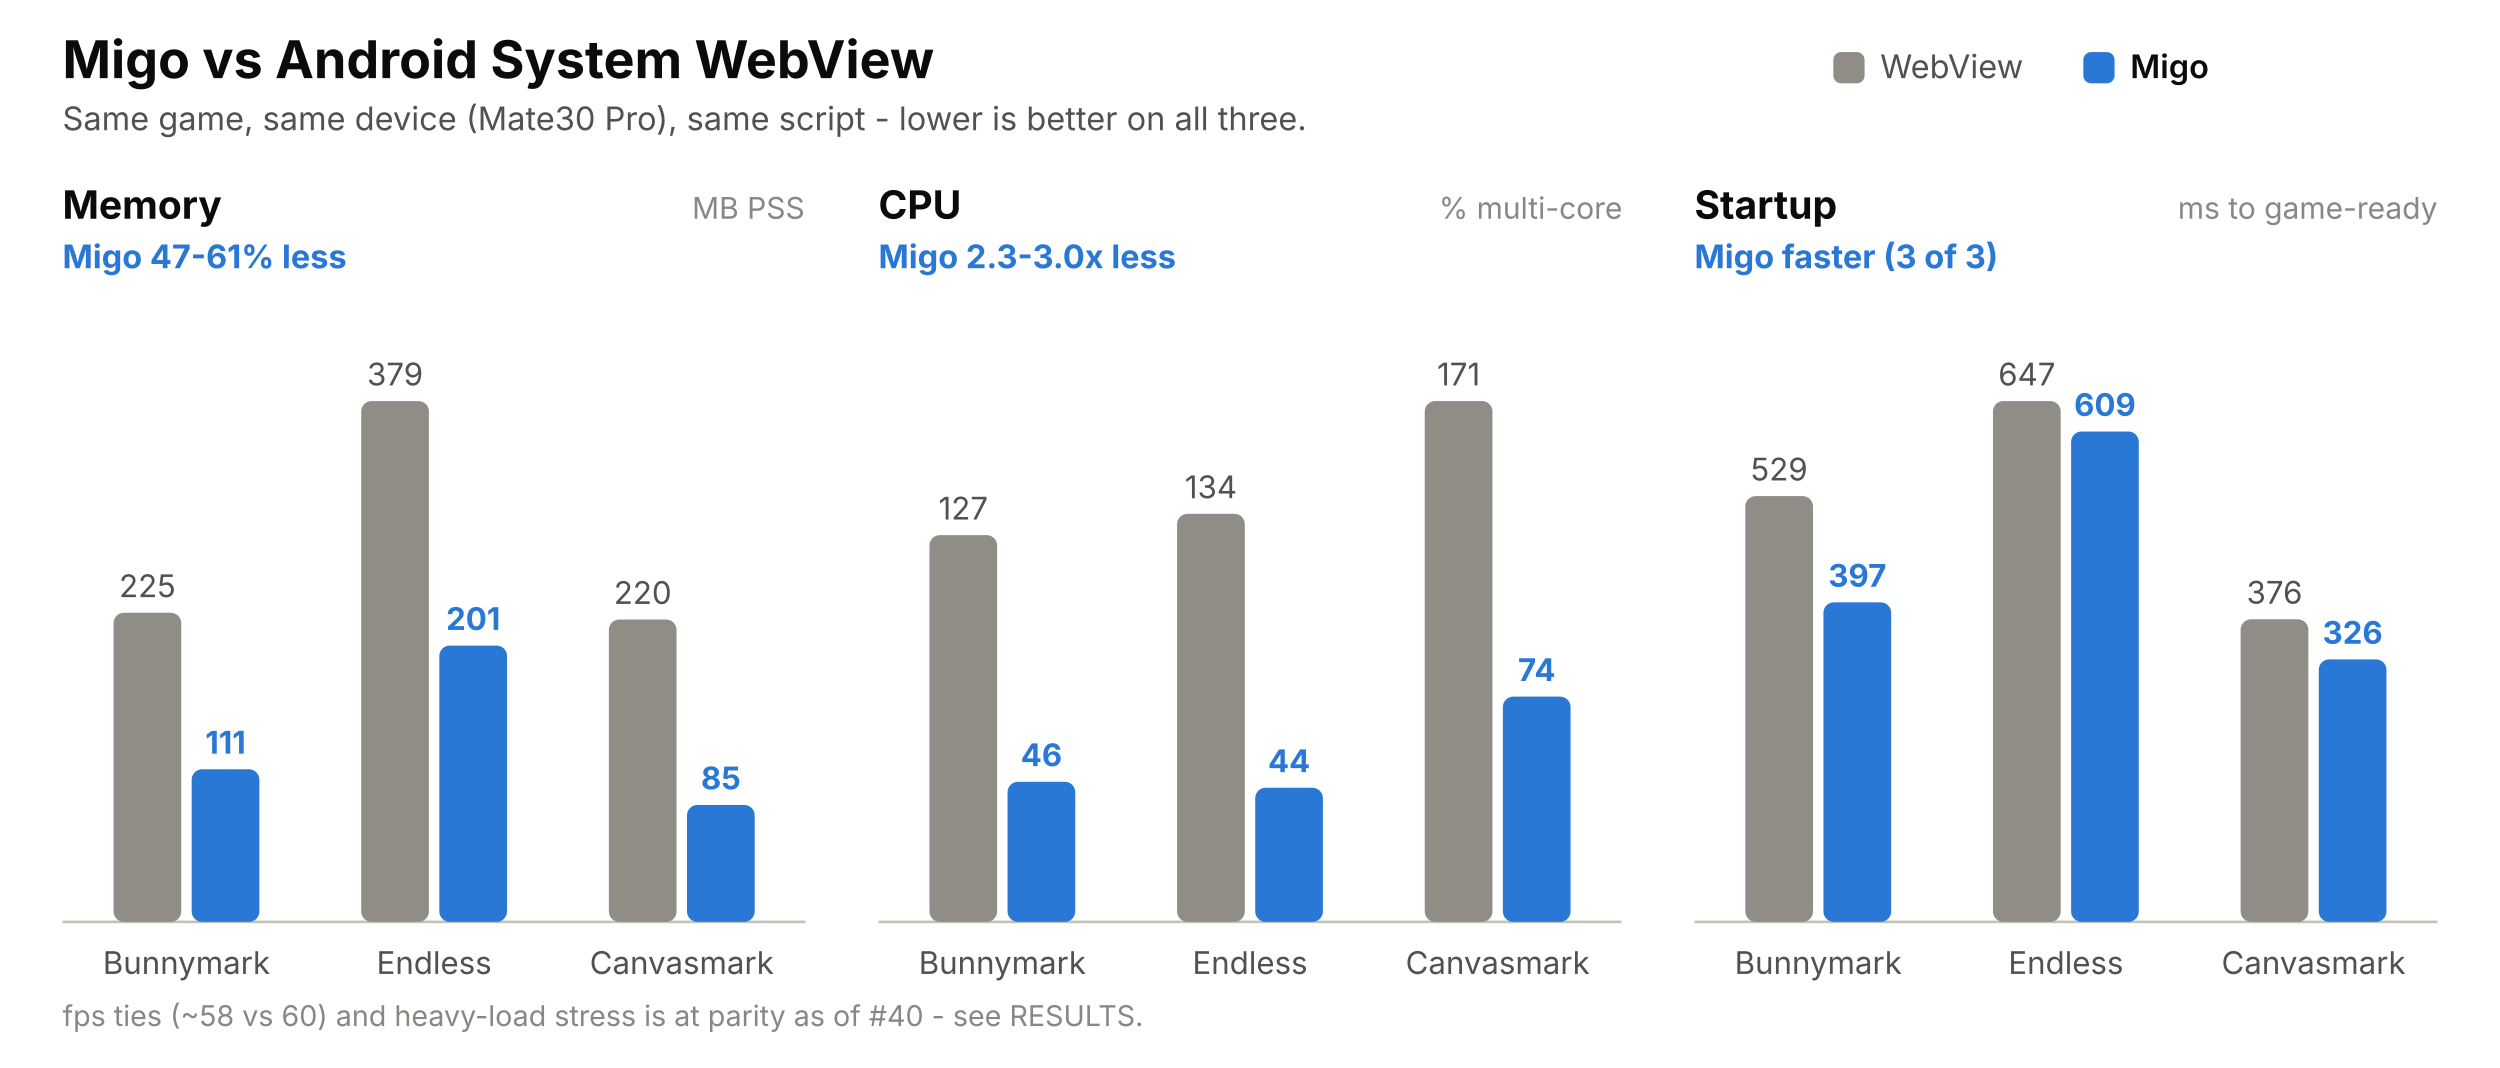
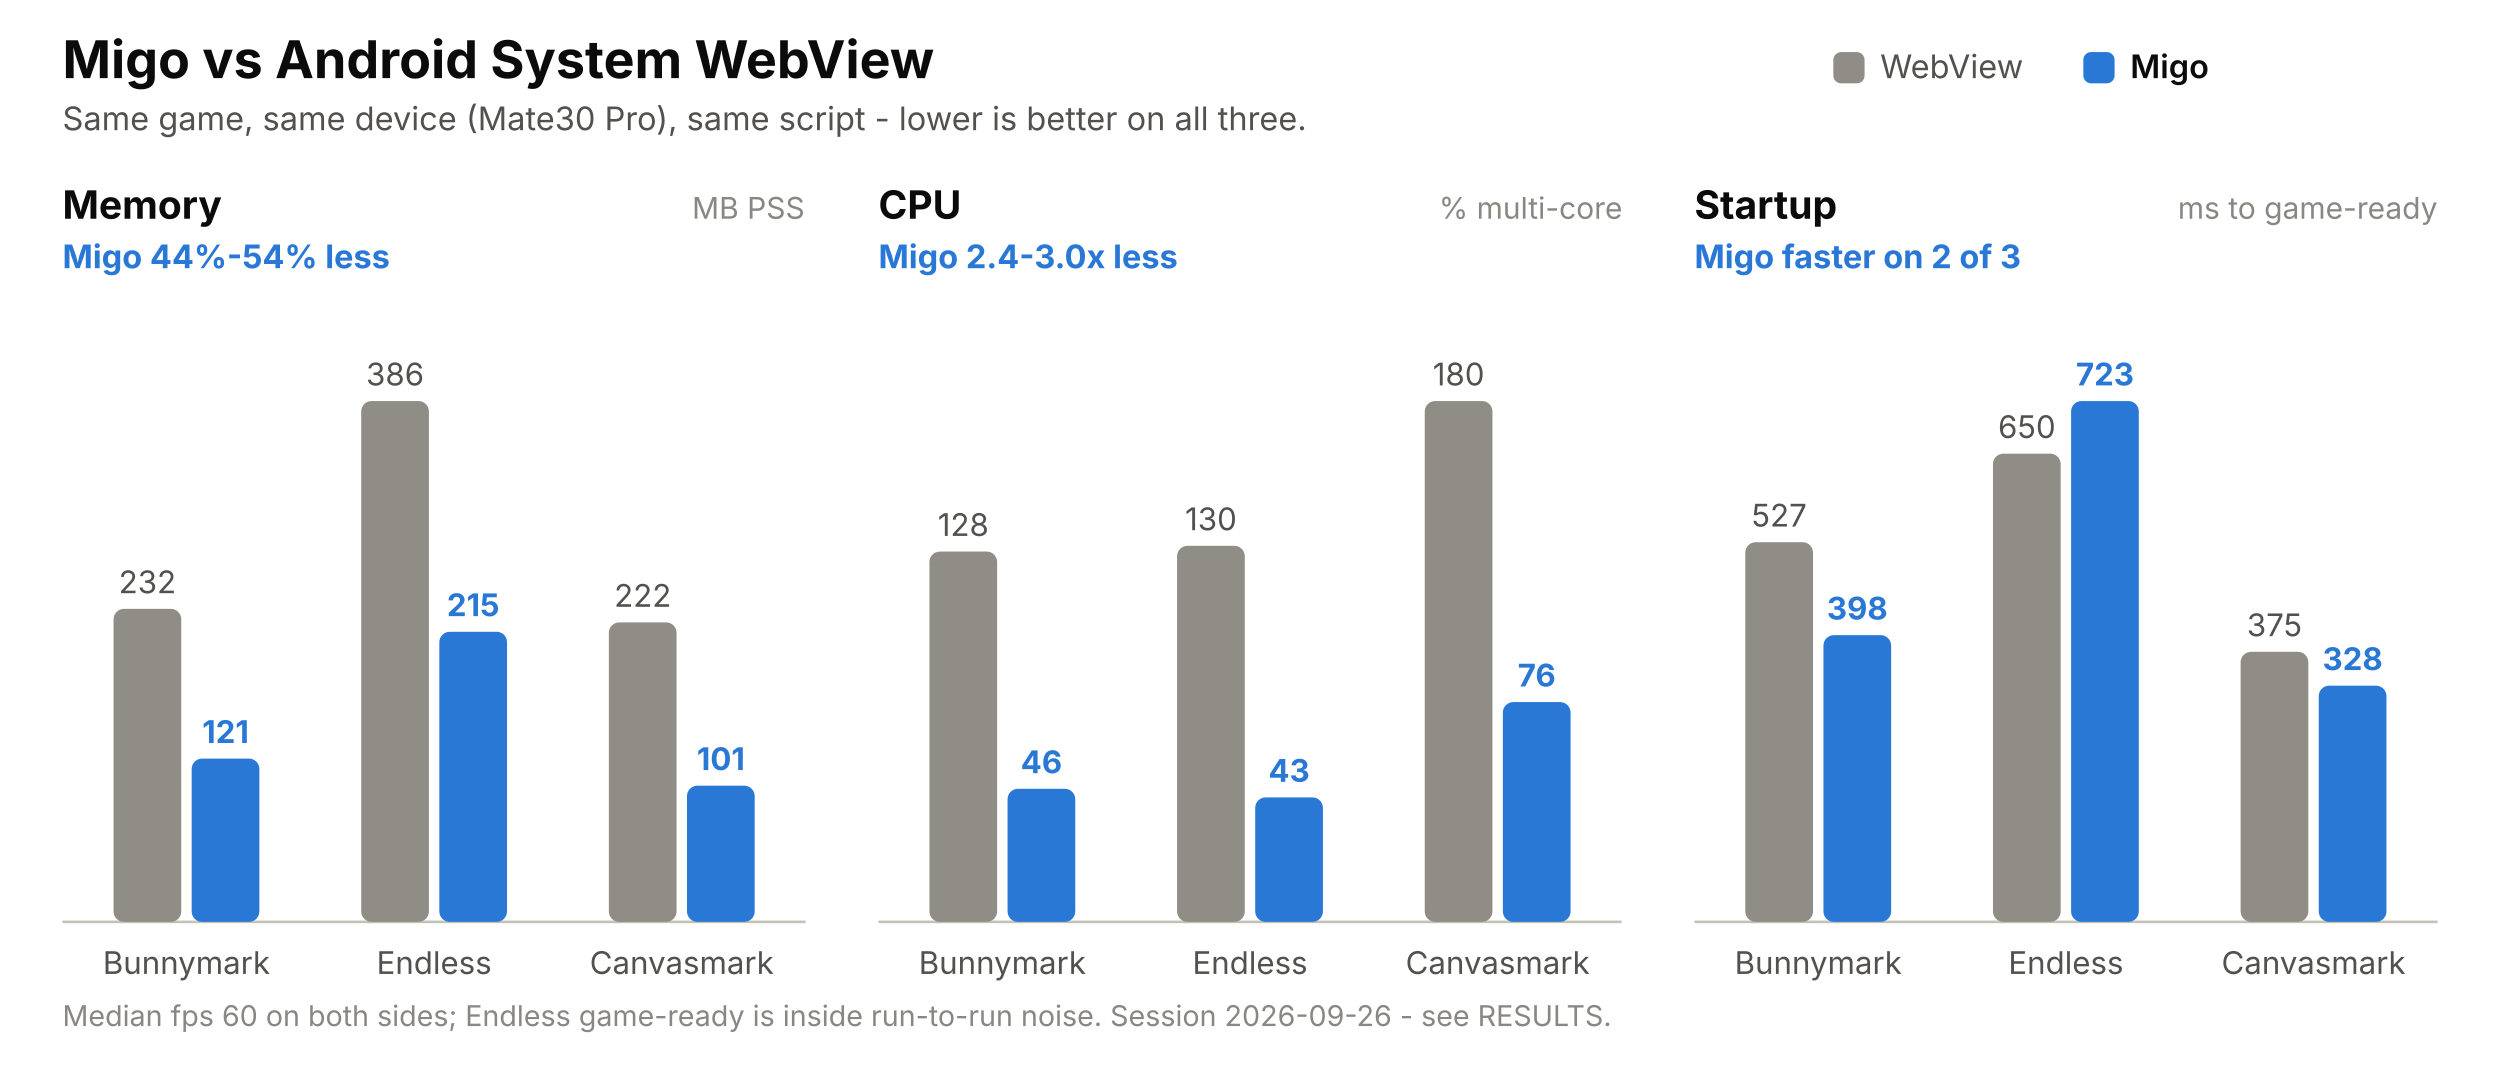
<svg xmlns="http://www.w3.org/2000/svg" width="960" height="410" viewBox="0 0 960 410" font-family="system-ui,-apple-system,Segoe UI,sans-serif">
  <text x="24" y="30" font-size="20" font-weight="700" fill="#0b0b0b">Migo vs Android System WebView</text>
  <text x="24" y="50" font-size="12.5" fill="#52514e">Same game, same device (Mate30 Pro), same script - lower is better on all three.</text>
  <rect x="704" y="20" width="12" height="12" rx="3" fill="#8f8d86" />
  <text x="722" y="30" font-size="12.5" fill="#52514e">WebView</text>
  <rect x="800" y="20" width="12" height="12" rx="3" fill="#2a78d6" />
  <text x="818" y="30" font-size="12.5" font-weight="600" fill="#0b0b0b">Migo</text>
  <text x="24.0" y="84" font-size="15" font-weight="700" fill="#0b0b0b">Memory</text>
  <text x="309" y="84" font-size="11.5" text-anchor="end" fill="#898781">MB PSS</text>
-   <text x="24.0" y="103" font-size="12.5" font-weight="700" fill="#2a78d6">Migo 47-61% less</text>
+   <text x="24.0" y="103" font-size="12.5" font-weight="700" fill="#2a78d6">Migo 44%-54% less</text>
  <line x1="24.0" y1="354" x2="309.333" y2="354" stroke="#c3c2b7" stroke-width="1" />
-   <rect x="43.6" y="235.3" width="26" height="118.7" rx="4" fill="#8f8d86" />
-   <text x="56.6" y="229.3" font-size="12" font-weight="400" text-anchor="middle" fill="#52514e">225</text>
-   <rect x="73.6" y="295.4" width="26" height="58.6" rx="4" fill="#2a78d6" />
-   <text x="86.6" y="289.4" font-size="12" font-weight="700" text-anchor="middle" fill="#2a78d6">111</text>
+   <rect x="43.6" y="233.8" width="26" height="120.2" rx="4" fill="#8f8d86" />
+   <text x="56.6" y="227.8" font-size="12" font-weight="400" text-anchor="middle" fill="#52514e">232</text>
+   <rect x="73.6" y="291.3" width="26" height="62.7" rx="4" fill="#2a78d6" />
+   <text x="86.6" y="285.3" font-size="12" font-weight="700" text-anchor="middle" fill="#2a78d6">121</text>
  <text x="71.6" y="374.0" font-size="12" text-anchor="middle" fill="#52514e">Bunnymark</text>
  <rect x="138.7" y="154.0" width="26" height="200.0" rx="4" fill="#8f8d86" />
-   <text x="151.7" y="148.0" font-size="12" font-weight="400" text-anchor="middle" fill="#52514e">379</text>
-   <rect x="168.7" y="247.9" width="26" height="106.1" rx="4" fill="#2a78d6" />
-   <text x="181.7" y="241.9" font-size="12" font-weight="700" text-anchor="middle" fill="#2a78d6">201</text>
+   <text x="151.7" y="148.0" font-size="12" font-weight="400" text-anchor="middle" fill="#52514e">386</text>
+   <rect x="168.7" y="242.6" width="26" height="111.4" rx="4" fill="#2a78d6" />
+   <text x="181.7" y="236.6" font-size="12" font-weight="700" text-anchor="middle" fill="#2a78d6">215</text>
  <text x="166.7" y="374.0" font-size="12" text-anchor="middle" fill="#52514e">Endless</text>
-   <rect x="233.8" y="237.9" width="26" height="116.1" rx="4" fill="#8f8d86" />
-   <text x="246.8" y="231.9" font-size="12" font-weight="400" text-anchor="middle" fill="#52514e">220</text>
-   <rect x="263.8" y="309.1" width="26" height="44.9" rx="4" fill="#2a78d6" />
-   <text x="276.8" y="303.1" font-size="12" font-weight="700" text-anchor="middle" fill="#2a78d6">85</text>
+   <rect x="233.8" y="239.0" width="26" height="115.0" rx="4" fill="#8f8d86" />
+   <text x="246.8" y="233.0" font-size="12" font-weight="400" text-anchor="middle" fill="#52514e">222</text>
+   <rect x="263.8" y="301.7" width="26" height="52.3" rx="4" fill="#2a78d6" />
+   <text x="276.8" y="295.7" font-size="12" font-weight="700" text-anchor="middle" fill="#2a78d6">101</text>
  <text x="261.8" y="374.0" font-size="12" text-anchor="middle" fill="#52514e">Canvasmark</text>
  <text x="337.333" y="84" font-size="15" font-weight="700" fill="#0b0b0b">CPU</text>
  <text x="623" y="84" font-size="11.5" text-anchor="end" fill="#898781">% multi-core</text>
-   <text x="337.333" y="103" font-size="12.5" font-weight="700" fill="#2a78d6">Migo 2.3-3.0x less</text>
+   <text x="337.333" y="103" font-size="12.5" font-weight="700" fill="#2a78d6">Migo 2.4-3.0x less</text>
  <line x1="337.333" y1="354" x2="622.667" y2="354" stroke="#c3c2b7" stroke-width="1" />
-   <rect x="356.9" y="205.5" width="26" height="148.5" rx="4" fill="#8f8d86" />
-   <text x="369.9" y="199.5" font-size="12" font-weight="400" text-anchor="middle" fill="#52514e">127</text>
-   <rect x="386.9" y="300.2" width="26" height="53.8" rx="4" fill="#2a78d6" />
-   <text x="399.9" y="294.2" font-size="12" font-weight="700" text-anchor="middle" fill="#2a78d6">46</text>
+   <rect x="356.9" y="211.8" width="26" height="142.2" rx="4" fill="#8f8d86" />
+   <text x="369.9" y="205.8" font-size="12" font-weight="400" text-anchor="middle" fill="#52514e">128</text>
+   <rect x="386.9" y="302.9" width="26" height="51.1" rx="4" fill="#2a78d6" />
+   <text x="399.9" y="296.9" font-size="12" font-weight="700" text-anchor="middle" fill="#2a78d6">46</text>
  <text x="384.9" y="374.0" font-size="12" text-anchor="middle" fill="#52514e">Bunnymark</text>
-   <rect x="452.0" y="197.3" width="26" height="156.7" rx="4" fill="#8f8d86" />
-   <text x="465.0" y="191.3" font-size="12" font-weight="400" text-anchor="middle" fill="#52514e">134</text>
-   <rect x="482.0" y="302.5" width="26" height="51.5" rx="4" fill="#2a78d6" />
-   <text x="495.0" y="296.5" font-size="12" font-weight="700" text-anchor="middle" fill="#2a78d6">44</text>
+   <rect x="452.0" y="209.6" width="26" height="144.4" rx="4" fill="#8f8d86" />
+   <text x="465.0" y="203.6" font-size="12" font-weight="400" text-anchor="middle" fill="#52514e">130</text>
+   <rect x="482.0" y="306.2" width="26" height="47.8" rx="4" fill="#2a78d6" />
+   <text x="495.0" y="300.2" font-size="12" font-weight="700" text-anchor="middle" fill="#2a78d6">43</text>
  <text x="480.0" y="374.0" font-size="12" text-anchor="middle" fill="#52514e">Endless</text>
  <rect x="547.1" y="154.0" width="26" height="200.0" rx="4" fill="#8f8d86" />
-   <text x="560.1" y="148.0" font-size="12" font-weight="400" text-anchor="middle" fill="#52514e">171</text>
-   <rect x="577.1" y="267.5" width="26" height="86.5" rx="4" fill="#2a78d6" />
-   <text x="590.1" y="261.5" font-size="12" font-weight="700" text-anchor="middle" fill="#2a78d6">74</text>
+   <text x="560.1" y="148.0" font-size="12" font-weight="400" text-anchor="middle" fill="#52514e">180</text>
+   <rect x="577.1" y="269.6" width="26" height="84.4" rx="4" fill="#2a78d6" />
+   <text x="590.1" y="263.6" font-size="12" font-weight="700" text-anchor="middle" fill="#2a78d6">76</text>
  <text x="575.1" y="374.0" font-size="12" text-anchor="middle" fill="#52514e">Canvasmark</text>
  <text x="650.667" y="84" font-size="15" font-weight="700" fill="#0b0b0b">Startup</text>
  <text x="936" y="84" font-size="11.5" text-anchor="end" fill="#898781">ms to game-ready</text>
-   <text x="650.667" y="103" font-size="12.5" font-weight="700" fill="#2a78d6">Migo faster (3 of 3)</text>
+   <text x="650.667" y="103" font-size="12.5" font-weight="700" fill="#2a78d6">Migo faster on 2 of 3</text>
  <line x1="650.667" y1="354" x2="936.0" y2="354" stroke="#c3c2b7" stroke-width="1" />
-   <rect x="670.2" y="190.5" width="26" height="163.5" rx="4" fill="#8f8d86" />
-   <text x="683.2" y="184.5" font-size="12" font-weight="400" text-anchor="middle" fill="#52514e">529</text>
-   <rect x="700.2" y="231.3" width="26" height="122.7" rx="4" fill="#2a78d6" />
-   <text x="713.2" y="225.3" font-size="12" font-weight="700" text-anchor="middle" fill="#2a78d6">397</text>
+   <rect x="670.2" y="208.2" width="26" height="145.8" rx="4" fill="#8f8d86" />
+   <text x="683.2" y="202.2" font-size="12" font-weight="400" text-anchor="middle" fill="#52514e">527</text>
+   <rect x="700.2" y="243.9" width="26" height="110.1" rx="4" fill="#2a78d6" />
+   <text x="713.2" y="237.9" font-size="12" font-weight="700" text-anchor="middle" fill="#2a78d6">398</text>
  <text x="698.2" y="374.0" font-size="12" text-anchor="middle" fill="#52514e">Bunnymark</text>
-   <rect x="765.3" y="154.0" width="26" height="200.0" rx="4" fill="#8f8d86" />
-   <text x="778.3" y="148.0" font-size="12" font-weight="400" text-anchor="middle" fill="#52514e">647</text>
-   <rect x="795.3" y="165.7" width="26" height="188.3" rx="4" fill="#2a78d6" />
-   <text x="808.3" y="159.7" font-size="12" font-weight="700" text-anchor="middle" fill="#2a78d6">609</text>
+   <rect x="765.3" y="174.2" width="26" height="179.8" rx="4" fill="#8f8d86" />
+   <text x="778.3" y="168.2" font-size="12" font-weight="400" text-anchor="middle" fill="#52514e">650</text>
+   <rect x="795.3" y="154.0" width="26" height="200.0" rx="4" fill="#2a78d6" />
+   <text x="808.3" y="148.0" font-size="12" font-weight="700" text-anchor="middle" fill="#2a78d6">723</text>
  <text x="793.3" y="374.0" font-size="12" text-anchor="middle" fill="#52514e">Endless</text>
-   <rect x="860.4" y="237.8" width="26" height="116.2" rx="4" fill="#8f8d86" />
-   <text x="873.4" y="231.8" font-size="12" font-weight="400" text-anchor="middle" fill="#52514e">376</text>
-   <rect x="890.4" y="253.2" width="26" height="100.8" rx="4" fill="#2a78d6" />
-   <text x="903.4" y="247.2" font-size="12" font-weight="700" text-anchor="middle" fill="#2a78d6">326</text>
+   <rect x="860.4" y="250.3" width="26" height="103.7" rx="4" fill="#8f8d86" />
+   <text x="873.4" y="244.3" font-size="12" font-weight="400" text-anchor="middle" fill="#52514e">375</text>
+   <rect x="890.4" y="263.3" width="26" height="90.7" rx="4" fill="#2a78d6" />
+   <text x="903.4" y="257.3" font-size="12" font-weight="700" text-anchor="middle" fill="#2a78d6">328</text>
  <text x="888.4" y="374.0" font-size="12" text-anchor="middle" fill="#52514e">Canvasmark</text>
-   <text x="24" y="394" font-size="11" fill="#898781">fps ties (~58 vs 60) and heavy-load stress is at parity as of #40 - see RESULTS.</text>
+   <text x="24" y="394" font-size="11" fill="#898781">Median fps 60 on both sides; Endless game-ready is inside run-to-run noise. Session 2026-09-26 - see RESULTS.</text>
</svg>
